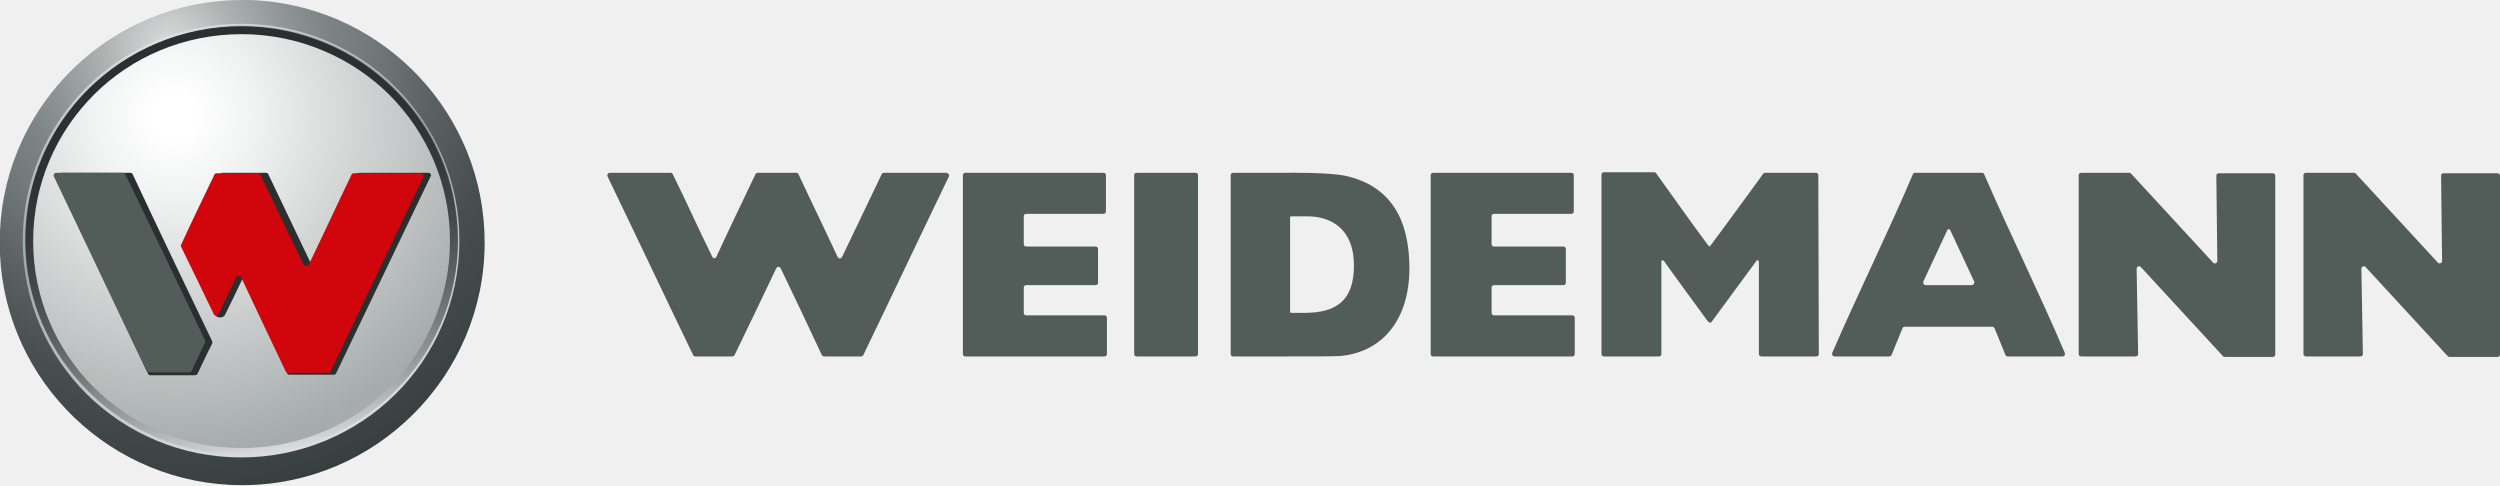
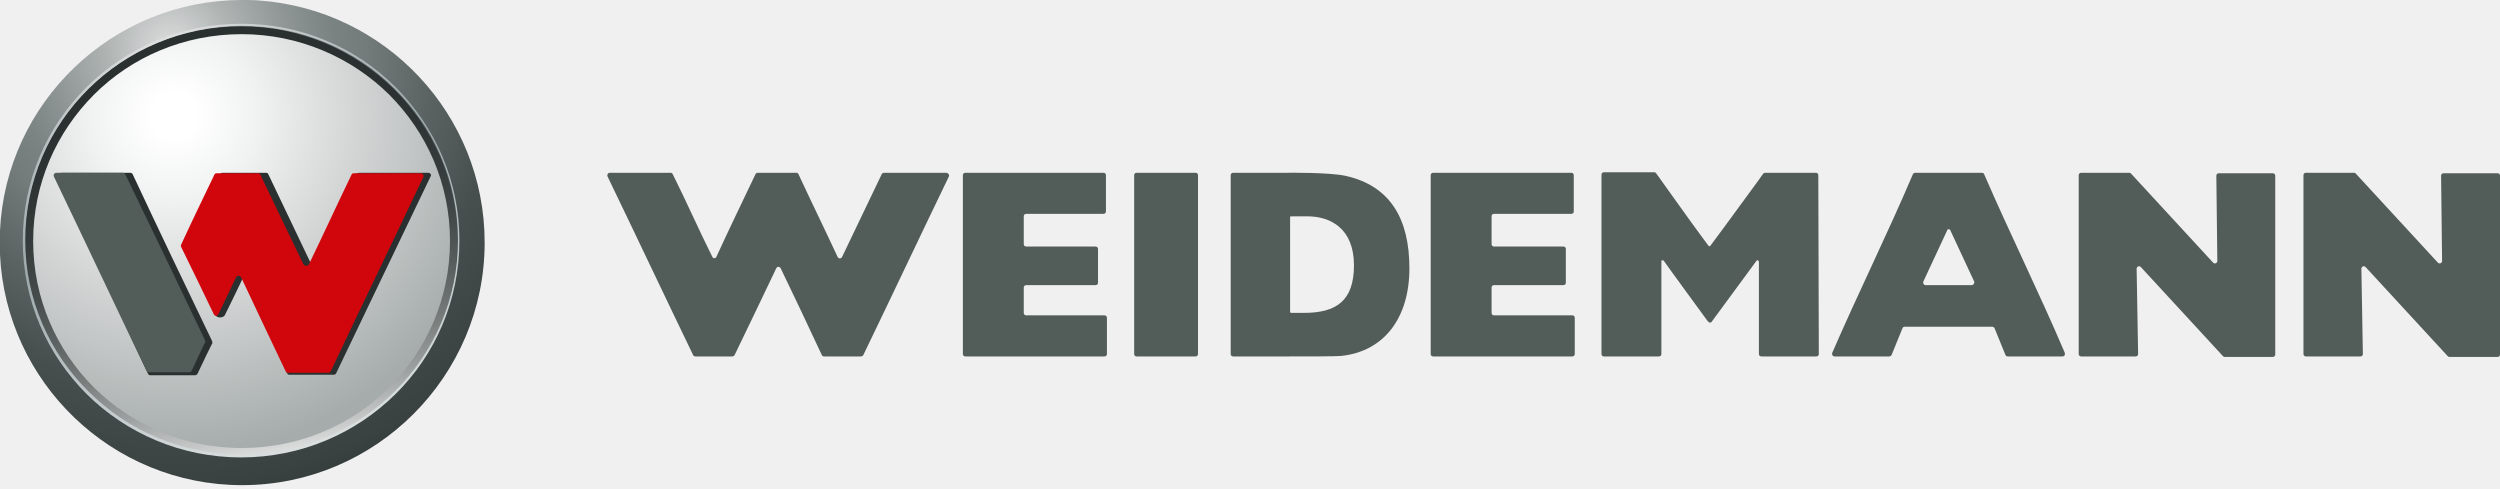
- <svg xmlns="http://www.w3.org/2000/svg" width="505" height="98" viewBox="0 0 505 98" fill="none">
-   <path d="M242 71.5C242 71.8 241.8 72 241.5 72H229.6C229.3 72 229.1 71.8 229.1 71.5V35.4C229.1 35.1 229.3 34.9 229.6 34.9H241.5C241.8 34.9 242 35.1 242 35.4V71.5Z" fill="#525D5A" />
-   <path d="M271.7 35.5C268.3 34.8 260.4 34.9 260.1 34.9H249.1C248.8 34.9 248.6 35.1 248.6 35.4V71.5C248.6 71.8 248.8 72 249.1 72C257.8 72 251.5 72 260.1 72C264.9 72 269.7 72 270.9 71.9C279.6 71 284.7 64.2 284.7 54.2C284.7 44.3 280.9 37.5 271.7 35.5ZM263.4 63.2C263 63.2 261.7 63.2 261 63.2C260.7 63.2 260.6 63.2 260.6 62.9C260.6 57.5 260.6 49.2 260.6 43.8C260.6 43.7 260.8 43.7 261.1 43.7C261.9 43.7 263.2 43.7 264.1 43.7C268.7 43.7 273.5 46.1 273.5 53.6C273.5 60.8 269.9 63.2 263.4 63.2Z" fill="#525D5A" />
-   <path d="M417.1 71.3C412 59.3 406 47.2 400.8 35.2C400.7 35 400.6 34.9 400.3 34.9H400.2H386.9C386.7 34.9 386.5 35 386.4 35.2C381.3 47.2 375.3 59.3 370.1 71.3C370 71.6 370.2 72 370.6 72H381.6C381.8 72 382 71.9 382.1 71.7C382.8 69.9 383.6 68.1 384.3 66.3C384.4 66.1 384.5 66 384.8 66H402.4C402.6 66 402.8 66.1 402.9 66.3C403.6 68.1 404.4 69.9 405.1 71.7C405.2 71.9 405.3 72 405.6 72H416.6C417 72 417.2 71.7 417.1 71.3ZM398.3 57.6H389C388.6 57.6 388.4 57.2 388.5 56.9C390.1 53.5 391.7 50 393.3 46.6C393.4 46.4 393.4 46.3 393.6 46.3C393.9 46.3 393.9 46.4 394 46.6C395.6 50 397.2 53.5 398.8 56.9C398.9 57.2 398.6 57.6 398.3 57.6Z" fill="#525D5A" />
-   <path d="M475.5 34.9H465.8C465.5 34.9 465.3 35.1 465.3 35.4V71.5C465.3 71.8 465.5 72 465.8 72H476.8C477.1 72 477.3 71.8 477.3 71.5C477.2 65.8 477.1 60 477 54.3C477 53.8 477.6 53.6 477.9 54C483.4 60 488.9 65.9 494.4 71.9C494.5 72 494.6 72.1 494.8 72.1H504.5C504.8 72.1 505 71.9 505 71.6V35.5C505 35.2 504.8 35 504.5 35H493.6C493.3 35 493.1 35.2 493.1 35.5C493.2 41.2 493.2 47 493.3 52.7C493.3 53.2 492.7 53.4 492.4 53C486.9 47 481.4 41.1 475.9 35.1C475.8 35 475.7 34.9 475.5 34.9Z" fill="#525D5A" />
-   <path d="M367.3 35.4C367.3 35.1 367.1 34.9 366.8 34.9H356.7C356.2 34.9 356.3 34.9 355.3 36.3C354.9 36.8 349.2 44.7 345.6 49.5C345.4 49.8 345.3 49.9 345 49.5C340.9 44 335.8 36.7 335.4 36.2C334.5 35 334.5 34.8 334.2 34.8H324C323.7 34.8 323.5 35 323.5 35.3V71.5C323.5 71.8 323.7 72 324 72C332.7 72 326.4 72 335.1 72C335.4 72 335.6 71.8 335.6 71.5C335.6 71.5 335.6 58 335.6 52.8C335.6 52.5 335.9 52.5 336.1 52.7C336.7 53.6 344.1 63.7 344.9 64.8C345.3 65.3 345.6 65.3 345.9 64.8C346.8 63.6 353.7 54.2 354.8 52.7C355 52.4 355.3 52.6 355.3 53C355.3 53.5 355.3 71.5 355.3 71.5C355.3 71.8 355.5 72 355.8 72C357.3 72 364 72 366.9 72C367.2 72 367.4 71.8 367.4 71.5C367.4 69.1 367.3 37.9 367.3 35.4Z" fill="#525D5A" />
-   <path d="M289 71.5V35.4C289 35.1 289.2 34.9 289.5 34.9H317.4C317.7 34.9 317.9 35.1 317.9 35.4V42.7C317.9 43 317.7 43.2 317.4 43.2H301.8C301.5 43.2 301.3 43.4 301.3 43.7V49.3C301.3 49.6 301.5 49.8 301.8 49.8H315.8C316.1 49.8 316.3 50 316.3 50.3V57.1C316.3 57.4 316.1 57.6 315.8 57.6H301.8C301.5 57.6 301.3 57.8 301.3 58.1V63.2C301.3 63.5 301.5 63.7 301.8 63.7H317.6C317.9 63.7 318.1 63.9 318.1 64.2V71.5C318.1 71.8 317.9 72 317.6 72H289.5C289.2 72 289 71.8 289 71.5Z" fill="#525D5A" />
-   <path d="M430.1 34.9H420.4C420.1 34.9 419.9 35.1 419.9 35.4V71.5C419.9 71.8 420.1 72 420.4 72H431.4C431.7 72 431.9 71.8 431.9 71.5C431.8 65.8 431.7 60 431.6 54.3C431.6 53.8 432.2 53.6 432.5 54C438 60 443.5 65.9 449 71.9C449.1 72 449.2 72.1 449.4 72.1H459.1C459.4 72.1 459.6 71.9 459.6 71.6V35.5C459.6 35.2 459.4 35 459.1 35H448.2C447.9 35 447.7 35.2 447.7 35.5C447.8 41.2 447.8 47 447.9 52.7C447.9 53.2 447.3 53.4 447 53C441.5 47 436 41.1 430.5 35.1C430.4 35 430.3 34.9 430.1 34.9Z" fill="#525D5A" />
-   <path d="M194.5 71.5V35.4C194.5 35.1 194.7 34.9 195 34.9H222.9C223.2 34.9 223.4 35.1 223.4 35.4V42.7C223.4 43 223.2 43.2 222.9 43.2H207.3C207 43.2 206.8 43.4 206.8 43.7V49.3C206.8 49.6 207 49.8 207.3 49.8H221.3C221.6 49.8 221.8 50 221.8 50.3V57.1C221.8 57.4 221.6 57.6 221.3 57.6H207.3C207 57.6 206.8 57.8 206.8 58.1V63.2C206.8 63.5 207 63.7 207.3 63.7H223.1C223.4 63.7 223.6 63.9 223.6 64.2V71.5C223.6 71.8 223.4 72 223.1 72H195C194.7 72 194.5 71.8 194.5 71.5Z" fill="#525D5A" />
-   <path d="M191.1 34.9H178.6C178.4 34.9 178.2 35 178.1 35.2C175.4 40.8 172.8 46.3 170.1 51.9C169.9 52.3 169.4 52.3 169.2 51.9C166.6 46.3 163.9 40.8 161.3 35.2C161.2 35 161.1 34.9 160.8 34.9H153.1C152.9 34.9 152.7 35 152.6 35.2C150.5 39.6 146.7 47.5 144.7 51.9C144.6 52.2 144.1 52.3 143.9 51.9C141.1 46.3 138.7 40.8 135.9 35.2C135.8 35 135.7 34.9 135.4 34.9H123.2C122.8 34.9 122.6 35.3 122.7 35.6C128.5 47.6 134.2 59.7 140 71.7C140.1 71.9 140.2 72 140.5 72H147.9C148.1 72 148.3 71.9 148.4 71.7C149.3 69.9 155.8 56.3 156.8 54.2C157 53.8 157.5 53.8 157.7 54.2C160.5 60 163.3 65.9 166 71.7C166.1 71.9 166.2 72 166.5 72H173.9C174.1 72 174.3 71.9 174.4 71.7C180.2 59.7 185.9 47.6 191.7 35.6C191.8 35.3 191.5 34.9 191.1 34.9Z" fill="#525D5A" />
-   <mask id="mask0_554_552" style="mask-type:luminance" maskUnits="userSpaceOnUse" x="2" y="3" width="92" height="91">
-     <path d="M14.9 17.4C-2.3 35.6 -1.4 64.3 16.8 81.4C25.3 89.4 36.1 93.5 46.9 93.7H48.8C60.5 93.5 72.2 88.7 80.9 79.5C98 61.3 97.2 32.7 79 15.5C70.2 7.3 59.1 3.2 48 3.2C35.9 3.2 23.8 8 14.9 17.4Z" fill="white" />
+ <svg xmlns="http://www.w3.org/2000/svg" width="404" height="79" viewBox="0 0 404 79" fill="none">
+   <path d="M193.6 57.2C193.6 57.44 193.44 57.6 193.2 57.6H183.68C183.44 57.6 183.28 57.44 183.28 57.2V28.32C183.28 28.08 183.44 27.92 183.68 27.92H193.2C193.44 27.92 193.6 28.08 193.6 28.32V57.2Z" fill="#525D5A" />
+   <path d="M217.36 28.4C214.64 27.84 208.32 27.92 208.08 27.92H199.28C199.04 27.92 198.88 28.08 198.88 28.32V57.2C198.88 57.44 199.04 57.6 199.28 57.6C206.24 57.6 201.2 57.6 208.08 57.6C211.92 57.6 215.76 57.6 216.72 57.52C223.68 56.8 227.76 51.36 227.76 43.36C227.76 35.44 224.72 30 217.36 28.4ZM210.72 50.56C210.4 50.56 209.36 50.56 208.8 50.56C208.56 50.56 208.48 50.56 208.48 50.32C208.48 46 208.48 39.36 208.48 35.04C208.48 34.96 208.64 34.96 208.88 34.96C209.52 34.96 210.56 34.96 211.28 34.96C214.96 34.96 218.8 36.88 218.8 42.88C218.8 48.64 215.92 50.56 210.72 50.56Z" fill="#525D5A" />
+   <path d="M333.68 57.04C329.6 47.44 324.8 37.76 320.64 28.16C320.56 28 320.48 27.92 320.24 27.92H320.16H309.52C309.36 27.92 309.2 28 309.12 28.16C305.04 37.76 300.24 47.44 296.08 57.04C296 57.28 296.16 57.6 296.48 57.6H305.28C305.44 57.6 305.6 57.52 305.68 57.36C306.24 55.92 306.88 54.48 307.44 53.04C307.52 52.88 307.6 52.8 307.84 52.8H321.92C322.08 52.8 322.24 52.88 322.32 53.04C322.88 54.48 323.52 55.92 324.08 57.36C324.16 57.52 324.24 57.6 324.48 57.6H333.28C333.6 57.6 333.76 57.36 333.68 57.04ZM318.64 46.08H311.2C310.88 46.08 310.72 45.76 310.8 45.52C312.08 42.8 313.36 40 314.64 37.28C314.72 37.12 314.72 37.04 314.88 37.04C315.12 37.04 315.12 37.12 315.2 37.28C316.48 40 317.76 42.8 319.04 45.52C319.12 45.76 318.88 46.08 318.64 46.08Z" fill="#525D5A" />
+   <path d="M380.4 27.92H372.64C372.4 27.92 372.24 28.08 372.24 28.32V57.2C372.24 57.44 372.4 57.6 372.64 57.6H381.44C381.68 57.6 381.84 57.44 381.84 57.2C381.76 52.64 381.68 48 381.6 43.44C381.6 43.04 382.08 42.88 382.32 43.2C386.72 48 391.12 52.72 395.52 57.52C395.6 57.6 395.68 57.68 395.84 57.68H403.6C403.84 57.68 404 57.52 404 57.28V28.4C404 28.16 403.84 28 403.6 28H394.88C394.64 28 394.48 28.16 394.48 28.4C394.56 32.96 394.56 37.6 394.64 42.16C394.64 42.56 394.16 42.72 393.92 42.4C389.52 37.6 385.12 32.88 380.72 28.08C380.64 28 380.56 27.92 380.4 27.92Z" fill="#525D5A" />
+   <path d="M293.84 28.32C293.84 28.08 293.68 27.92 293.44 27.92H285.36C284.96 27.92 285.04 27.92 284.24 29.04C283.92 29.44 279.36 35.76 276.48 39.6C276.32 39.84 276.24 39.92 276 39.6C272.72 35.2 268.64 29.36 268.32 28.96C267.6 28 267.6 27.84 267.36 27.84H259.2C258.96 27.84 258.8 28 258.8 28.24V57.2C258.8 57.44 258.96 57.6 259.2 57.6C266.16 57.6 261.12 57.6 268.08 57.6C268.32 57.6 268.48 57.44 268.48 57.2C268.48 57.2 268.48 46.4 268.48 42.24C268.48 42 268.72 42 268.88 42.16C269.36 42.88 275.28 50.96 275.92 51.84C276.24 52.24 276.48 52.24 276.72 51.84C277.44 50.88 282.96 43.36 283.84 42.16C284 41.92 284.24 42.08 284.24 42.4C284.24 42.8 284.24 57.2 284.24 57.2C284.24 57.44 284.4 57.6 284.64 57.6C285.84 57.6 291.2 57.6 293.52 57.6C293.76 57.6 293.92 57.44 293.92 57.2C293.92 55.28 293.84 30.32 293.84 28.32Z" fill="#525D5A" />
+   <path d="M231.2 57.2V28.32C231.2 28.08 231.36 27.92 231.6 27.92H253.92C254.16 27.92 254.32 28.08 254.32 28.32V34.16C254.32 34.4 254.16 34.56 253.92 34.56H241.44C241.2 34.56 241.04 34.72 241.04 34.96V39.44C241.04 39.68 241.2 39.84 241.44 39.84H252.64C252.88 39.84 253.04 40 253.04 40.24V45.68C253.04 45.92 252.88 46.08 252.64 46.08H241.44C241.2 46.08 241.04 46.24 241.04 46.48V50.56C241.04 50.8 241.2 50.96 241.44 50.96H254.08C254.32 50.96 254.48 51.12 254.48 51.36V57.2C254.48 57.44 254.32 57.6 254.08 57.6H231.6C231.36 57.6 231.2 57.44 231.2 57.2Z" fill="#525D5A" />
+   <path d="M344.08 27.92H336.32C336.08 27.92 335.92 28.08 335.92 28.32V57.2C335.92 57.44 336.08 57.6 336.32 57.6H345.12C345.36 57.6 345.52 57.44 345.52 57.2C345.44 52.64 345.36 48 345.28 43.44C345.28 43.04 345.76 42.88 346 43.2C350.4 48 354.8 52.72 359.2 57.52C359.28 57.6 359.36 57.68 359.52 57.68H367.28C367.52 57.68 367.68 57.52 367.68 57.28V28.4C367.68 28.16 367.52 28 367.28 28H358.56C358.32 28 358.16 28.16 358.16 28.4C358.24 32.96 358.24 37.6 358.32 42.16C358.32 42.56 357.84 42.72 357.6 42.4C353.2 37.6 348.8 32.88 344.4 28.08C344.32 28 344.24 27.92 344.08 27.92Z" fill="#525D5A" />
+   <path d="M155.6 57.2V28.32C155.6 28.08 155.76 27.92 156 27.92H178.32C178.56 27.92 178.72 28.08 178.72 28.32V34.16C178.72 34.4 178.56 34.56 178.32 34.56H165.84C165.6 34.56 165.44 34.72 165.44 34.96V39.44C165.44 39.68 165.6 39.84 165.84 39.84H177.04C177.28 39.84 177.44 40 177.44 40.24V45.68C177.44 45.92 177.28 46.08 177.04 46.08H165.84C165.6 46.08 165.44 46.24 165.44 46.48V50.56C165.44 50.8 165.6 50.96 165.84 50.96H178.48C178.72 50.96 178.88 51.12 178.88 51.36V57.2C178.88 57.44 178.72 57.6 178.48 57.6H156C155.76 57.6 155.6 57.44 155.6 57.2Z" fill="#525D5A" />
+   <path d="M152.88 27.92H142.88C142.72 27.92 142.56 28 142.48 28.16C140.32 32.64 138.24 37.04 136.08 41.52C135.92 41.84 135.52 41.84 135.36 41.52C133.28 37.04 131.12 32.64 129.04 28.16C128.96 28 128.88 27.92 128.64 27.92H122.48C122.32 27.92 122.16 28 122.08 28.16C120.4 31.68 117.36 38 115.76 41.52C115.68 41.76 115.28 41.84 115.12 41.52C112.88 37.04 110.96 32.64 108.72 28.16C108.64 28 108.56 27.92 108.32 27.92H98.56C98.24 27.92 98.08 28.24 98.16 28.48C102.8 38.08 107.36 47.76 112 57.36C112.08 57.52 112.16 57.6 112.4 57.6H118.32C118.48 57.6 118.64 57.52 118.72 57.36C119.44 55.92 124.64 45.04 125.44 43.36C125.6 43.04 126 43.04 126.16 43.36C128.4 48 130.64 52.72 132.8 57.36C132.88 57.52 132.96 57.6 133.2 57.6H139.12C139.28 57.6 139.44 57.52 139.52 57.36C144.16 47.76 148.72 38.08 153.36 28.48C153.44 28.24 153.2 27.92 152.88 27.92Z" fill="#525D5A" />
+   <mask id="mask0_611_1341" style="mask-type:luminance" maskUnits="userSpaceOnUse" x="2" y="2" width="73" height="73">
+     <path d="M11.92 13.92C-1.84 28.48 -1.12 51.44 13.44 65.12C20.24 71.52 28.88 74.8 37.52 74.96H39.04C48.4 74.8 57.76 70.96 64.72 63.6C78.4 49.04 77.76 26.16 63.2 12.4C56.16 5.84 47.28 2.56 38.4 2.56C28.72 2.56 19.04 6.4 11.92 13.92Z" fill="white" />
  </mask>
-   <g mask="url(#mask0_554_552)">
-     <path d="M-47.5 51.2L44.9 -46.9L143.3 45.8L50.9 143.9L-47.5 51.2Z" fill="url(#paint0_radial_554_552)" />
+   <g mask="url(#mask0_611_1341)">
+     <path d="M-38 40.96L35.92 -37.52L114.64 36.64L40.72 115.12L-38 40.96Z" fill="url(#paint0_radial_611_1341)" />
  </g>
-   <mask id="mask1_554_552" style="mask-type:luminance" maskUnits="userSpaceOnUse" x="0" y="0" width="98" height="98">
-     <path d="M46 91.9C23.5 90.4 5.7 71.7 5.7 48.9C5.7 25.1 25.1 5.8 48.9 5.8C72.7 5.8 92.1 25.1 92.1 48.9C92.1 72.7 72.7 92 48.9 92C47.9 92 46.9 91.9 46 91.9ZM0 46.6V51.4C1.2 77.3 22.7 98 48.9 98C75.9 98 97.9 76 97.9 49C97.9 23.1 77.8 1.9 52.3 0.1C51.2 6.10203e-06 50 0 48.9 0C22.7 0 1.2 20.7 0 46.6Z" fill="white" />
+   <mask id="mask1_611_1341" style="mask-type:luminance" maskUnits="userSpaceOnUse" x="0" y="0" width="79" height="79">
+     <path d="M36.8 73.52C18.8 72.32 4.56 57.36 4.56 39.12C4.56 20.08 20.08 4.64 39.12 4.64C58.16 4.64 73.68 20.08 73.68 39.12C73.68 58.16 58.16 73.6 39.12 73.6C38.32 73.6 37.52 73.52 36.8 73.52ZM0 37.28V41.12C0.96 61.84 18.16 78.4 39.12 78.4C60.72 78.4 78.32 60.8 78.32 39.2C78.32 18.48 62.24 1.52 41.84 0.08C40.96 4.88162e-06 40 0 39.12 0C18.16 0 0.96 16.56 0 37.28Z" fill="white" />
  </mask>
-   <g mask="url(#mask1_554_552)">
-     <path d="M-48.2 40.5L57.4 -48.2L146.1 57.5L40.4 146.2L-48.2 40.5Z" fill="url(#paint1_radial_554_552)" />
+   <g mask="url(#mask1_611_1341)">
+     <path d="M-38.56 32.4L45.92 -38.56L116.88 46L32.32 116.96L-38.56 32.4Z" fill="url(#paint1_radial_611_1341)" />
  </g>
-   <mask id="mask2_554_552" style="mask-type:luminance" maskUnits="userSpaceOnUse" x="5" y="5" width="88" height="88">
-     <path d="M19 78.3C11.4 70.7 6.7 60.3 6.7 48.7C6.7 37.1 11.4 26.7 19 19.1C26.6 11.5 37.2 6.9 48.8 6.9C60.4 6.9 71 11.6 78.6 19.1C86.2 26.7 90.9 37.1 90.9 48.7C90.9 60.2 86.2 70.7 78.6 78.3C71 85.9 60.4 90.5 48.8 90.5C37.1 90.5 26.6 85.8 19 78.3ZM5 48.7C5 72.7 24.6 92.1 48.7 92.1C72.9 92.1 92.4 72.7 92.4 48.7C92.4 24.7 72.8 5.3 48.7 5.3C24.6 5.3 5 24.7 5 48.7Z" fill="white" />
+   <mask id="mask2_611_1341" style="mask-type:luminance" maskUnits="userSpaceOnUse" x="4" y="4" width="70" height="70">
+     <path d="M15.2 62.64C9.12 56.56 5.36 48.24 5.36 38.96C5.36 29.68 9.12 21.36 15.2 15.28C21.28 9.2 29.76 5.52 39.04 5.52C48.32 5.52 56.8 9.28 62.88 15.28C68.96 21.36 72.72 29.68 72.72 38.96C72.72 48.16 68.96 56.56 62.88 62.64C56.8 68.72 48.32 72.4 39.04 72.4C29.68 72.4 21.28 68.64 15.2 62.64ZM4 38.96C4 58.16 19.68 73.68 38.96 73.68C58.32 73.68 73.92 58.16 73.92 38.96C73.92 19.76 58.24 4.24 38.96 4.24C19.68 4.24 4 19.76 4 38.96Z" fill="white" />
  </mask>
-   <g mask="url(#mask2_554_552)">
-     <path d="M7.7 107.1L-9.8 7.9L89.9 -9.7L107.4 89.5L7.7 107.1Z" fill="url(#paint2_linear_554_552)" />
+   <g mask="url(#mask2_611_1341)">
+     <path d="M6.16 85.68L-7.84 6.32L71.92 -7.76L85.92 71.6L6.16 85.68Z" fill="url(#paint2_linear_611_1341)" />
  </g>
-   <mask id="mask3_554_552" style="mask-type:luminance" maskUnits="userSpaceOnUse" x="4" y="4" width="89" height="89">
-     <path d="M17.9 79.1C10 71.3 5.1 60.5 5.1 48.5C5.1 36.6 10 25.7 17.9 17.9C25.8 10.1 36.7 5.2 48.8 5.2C60.9 5.2 71.8 10 79.7 17.9C87.6 25.7 92.5 36.5 92.5 48.5C92.5 60.4 87.6 71.3 79.7 79.1C71.8 86.9 60.9 91.8 48.8 91.8C36.7 91.8 25.8 87 17.9 79.1ZM17.5 17.6C9.5 25.5 4.6 36.5 4.6 48.6C4.6 60.7 9.5 71.6 17.5 79.6C25.5 87.5 36.5 92.4 48.7 92.4C60.9 92.4 71.9 87.5 79.9 79.6C87.9 71.7 92.8 60.7 92.8 48.6C92.8 36.5 87.9 25.6 79.9 17.6C71.9 9.6 60.9 4.8 48.7 4.8C36.6 4.8 25.5 9.6 17.5 17.6Z" fill="white" />
+   <mask id="mask3_611_1341" style="mask-type:luminance" maskUnits="userSpaceOnUse" x="3" y="3" width="72" height="71">
+     <path d="M14.32 63.28C8 57.04 4.08 48.4 4.08 38.8C4.08 29.28 8 20.56 14.32 14.32C20.64 8.08 29.36 4.16 39.04 4.16C48.72 4.16 57.44 8 63.76 14.32C70.08 20.56 74 29.2 74 38.8C74 48.32 70.08 57.04 63.76 63.28C57.44 69.52 48.72 73.44 39.04 73.44C29.36 73.44 20.64 69.6 14.32 63.28ZM14 14.08C7.6 20.4 3.68 29.2 3.68 38.88C3.68 48.56 7.6 57.28 14 63.68C20.4 70 29.2 73.92 38.96 73.92C48.72 73.92 57.52 70 63.92 63.68C70.32 57.36 74.24 48.56 74.24 38.88C74.24 29.2 70.32 20.48 63.92 14.08C57.52 7.68 48.72 3.84 38.96 3.84C29.28 3.84 20.4 7.68 14 14.08Z" fill="white" />
  </mask>
-   <g mask="url(#mask3_554_552)">
-     <path d="M-38.6 40.9L56.4 -38.7L136.1 56.1L41.1 135.8L-38.6 40.9Z" fill="url(#paint3_radial_554_552)" />
+   <g mask="url(#mask3_611_1341)">
+     <path d="M-30.88 32.72L45.12 -30.96L108.88 44.88L32.88 108.64L-30.88 32.72Z" fill="url(#paint3_radial_611_1341)" />
  </g>
-   <path d="M63.5 52.8C66.4 46.7 68.9 41.3 71.8 35.2C71.9 35 72.5 34.9 72.7 34.9C77.1 34.9 82.1 34.9 86.5 34.9C86.9 34.9 87.2 35.3 87 35.6C80.7 48.7 74.2 62.3 67.9 75.4C67.8 75.6 67.6 75.7 67.4 75.7H58.5C58.2 75.7 58.1 75.6 58 75.4C55 69 52.7 62.6 49.7 56.2C49.5 55.8 49.1 56.1 48.9 56.5C47.8 58.8 46.6 61.3 45.4 63.7C45.1 64.2 43.8 64.4 43.4 63.5C41.4 59.1 40.5 54.3 38.2 50C38.1 49.8 38.1 49.7 38.2 49.5C40.4 44.7 42.2 40 44.5 35.2C44.6 35 44.7 34.9 45 34.9C47.9 34.9 50.9 34.9 53.7 34.9C54 34.9 54.1 35 54.2 35.2C57.1 41.3 59.7 46.7 62.6 52.8C62.8 53.3 63.3 53.3 63.5 52.8Z" fill="#2A302F" />
-   <path d="M42.8 68.8C37.5 57.8 32 46.3 26.8 35.2C26.7 35 26.5 34.9 26.3 34.9C21.9 34.9 16.9 34.9 12.5 34.9C12 34.9 11.5 35.4 11.6 35.8C17.9 48.8 23.6 62.3 29.8 75.3C29.9 75.5 30 75.8 30.3 75.8C33.2 75.8 36.8 75.8 39.4 75.8C39.6 75.8 39.8 75.7 39.9 75.5C41.2 72.7 42.3 70.5 42.9 69.3C42.9 69.1 42.9 69 42.8 68.8Z" fill="#2A302F" />
-   <path d="M62.4 53.4C65.3 47.4 68.1 41.3 71 35.3C71.1 35.1 71.2 35 71.5 35H85C85.4 35 85.7 35.4 85.5 35.8C79.3 48.9 73 61.9 66.8 75C66.7 75.2 66.6 75.3 66.3 75.3H58.2C57.9 75.3 57.8 75.2 57.7 75C54.7 68.7 51.7 62.4 48.7 56C48.5 55.6 47.9 55.6 47.7 56C46.6 58.3 45.3 61 44.1 63.5C43.9 63.9 43.4 63.9 43.2 63.5C41 58.9 38.8 54.4 36.6 49.9C36.5 49.7 36.5 49.6 36.6 49.4C38.8 44.6 41 40.1 43.3 35.3C43.4 35.1 43.5 35 43.8 35H52.1C52.4 35 52.5 35.1 52.6 35.3C55.5 41.4 58.4 47.4 61.3 53.4C61.6 53.8 62.2 53.8 62.4 53.4Z" fill="#D1050C" />
-   <path d="M41.4 68.7C36.1 57.6 30.7 46.3 25.3 35.2C25.2 35 25 34.9 24.8 34.9C20.3 34.9 15.9 34.9 11.4 34.9C11 34.9 10.7 35.3 10.9 35.7C17.2 48.8 23.3 61.8 29.6 74.9C29.7 75.1 29.9 75.2 30.1 75.2C32.8 75.2 35.5 75.2 38.2 75.2C38.4 75.2 38.6 75.1 38.7 74.9C39.7 72.9 40.4 71.2 41.4 69.2C41.5 69 41.5 68.9 41.4 68.7Z" fill="#525D5A" />
+   <path d="M50.8 42.24C53.12 37.36 55.12 33.04 57.44 28.16C57.52 28 58 27.92 58.16 27.92C61.68 27.92 65.68 27.92 69.2 27.92C69.52 27.92 69.76 28.24 69.6 28.48C64.56 38.96 59.36 49.84 54.32 60.32C54.24 60.48 54.08 60.56 53.92 60.56H46.8C46.56 60.56 46.48 60.48 46.4 60.32C44 55.2 42.16 50.08 39.76 44.96C39.6 44.64 39.28 44.88 39.12 45.2C38.24 47.04 37.28 49.04 36.32 50.96C36.08 51.36 35.04 51.52 34.72 50.8C33.12 47.28 32.4 43.44 30.56 40C30.48 39.84 30.48 39.76 30.56 39.6C32.32 35.76 33.76 32 35.6 28.16C35.68 28 35.76 27.92 36 27.92C38.32 27.92 40.72 27.92 42.96 27.92C43.2 27.92 43.28 28 43.36 28.16C45.68 33.04 47.76 37.36 50.08 42.24C50.24 42.64 50.64 42.64 50.8 42.24Z" fill="#2A302F" />
+   <path d="M34.24 55.04C30 46.24 25.6 37.04 21.44 28.16C21.36 28 21.2 27.92 21.04 27.92C17.52 27.92 13.52 27.92 10 27.92C9.6 27.92 9.2 28.32 9.28 28.64C14.32 39.04 18.88 49.84 23.84 60.24C23.92 60.4 24 60.64 24.24 60.64C26.56 60.64 29.44 60.64 31.52 60.64C31.68 60.64 31.84 60.56 31.92 60.4C32.96 58.16 33.84 56.4 34.32 55.44C34.32 55.28 34.32 55.2 34.24 55.04Z" fill="#2A302F" />
+   <path d="M49.92 42.72C52.24 37.92 54.48 33.04 56.8 28.24C56.88 28.08 56.96 28 57.2 28H68C68.32 28 68.56 28.32 68.4 28.64C63.44 39.12 58.4 49.52 53.44 60C53.36 60.16 53.28 60.24 53.04 60.24H46.56C46.32 60.24 46.24 60.16 46.16 60C43.76 54.96 41.36 49.92 38.96 44.8C38.8 44.48 38.32 44.48 38.16 44.8C37.28 46.64 36.24 48.8 35.28 50.8C35.12 51.12 34.72 51.12 34.56 50.8C32.8 47.12 31.04 43.52 29.28 39.92C29.2 39.76 29.2 39.68 29.28 39.52C31.04 35.68 32.8 32.08 34.64 28.24C34.72 28.08 34.8 28 35.04 28H41.68C41.92 28 42 28.08 42.08 28.24C44.4 33.12 46.72 37.92 49.04 42.72C49.28 43.04 49.76 43.04 49.92 42.72Z" fill="#D1050C" />
+   <path d="M33.12 54.96C28.88 46.08 24.56 37.04 20.24 28.16C20.16 28 20 27.92 19.84 27.92C16.24 27.92 12.72 27.92 9.12 27.92C8.8 27.92 8.56 28.24 8.72 28.56C13.76 39.04 18.64 49.44 23.68 59.92C23.76 60.08 23.92 60.16 24.08 60.16C26.24 60.16 28.4 60.16 30.56 60.16C30.72 60.16 30.88 60.08 30.96 59.92C31.76 58.32 32.32 56.96 33.12 55.36C33.2 55.2 33.2 55.12 33.12 54.96Z" fill="#525D5A" />
  <defs>
-     <radialGradient id="paint0_radial_554_552" cx="0" cy="0" r="1" gradientUnits="userSpaceOnUse" gradientTransform="translate(35.1947 23.2969) rotate(-46.7384) scale(68.5159)">
+     <radialGradient id="paint0_radial_611_1341" cx="0" cy="0" r="1" gradientUnits="userSpaceOnUse" gradientTransform="translate(28.1558 18.6376) rotate(-46.7383) scale(54.8127 54.8127)">
      <stop stop-color="white" />
      <stop offset="0.065" stop-color="white" />
      <stop offset="0.241" stop-color="#F1F2F2" />
      <stop offset="0.44" stop-color="#DDDEDE" />
      <stop offset="1" stop-color="#A5ACAB" />
    </radialGradient>
-     <radialGradient id="paint1_radial_554_552" cx="0" cy="0" r="1" gradientUnits="userSpaceOnUse" gradientTransform="translate(34.3541 9.76615) rotate(-40.0023) scale(102.116)">
+     <radialGradient id="paint1_radial_611_1341" cx="0" cy="0" r="1" gradientUnits="userSpaceOnUse" gradientTransform="translate(27.4833 7.8129) rotate(-40.0022) scale(81.6927 81.6927)">
      <stop stop-color="#DDDEDE" />
      <stop offset="0.121" stop-color="#B0B5B4" />
      <stop offset="0.232" stop-color="#8F9695" />
      <stop offset="0.323" stop-color="#7A8382" />
      <stop offset="0.385" stop-color="#737C7B" />
      <stop offset="0.522" stop-color="#5A6362" />
      <stop offset="0.667" stop-color="#464F4D" />
      <stop offset="0.764" stop-color="#3F4846" />
      <stop offset="0.862" stop-color="#394240" />
      <stop offset="0.994" stop-color="#2A3130" />
      <stop offset="1" stop-color="#29302F" />
    </radialGradient>
-     <linearGradient id="paint2_linear_554_552" x1="56.297" y1="91.5" x2="41.209" y2="5.932" gradientUnits="userSpaceOnUse">
+     <linearGradient id="paint2_linear_611_1341" x1="45.038" y1="73.2" x2="32.967" y2="4.745" gradientUnits="userSpaceOnUse">
      <stop stop-color="#DDDEDE" />
      <stop offset="0.048" stop-color="#C5C7C7" />
      <stop offset="0.142" stop-color="#9C9F9F" />
      <stop offset="0.242" stop-color="#787D7C" />
      <stop offset="0.347" stop-color="#5B6160" />
      <stop offset="0.458" stop-color="#454B4A" />
      <stop offset="0.579" stop-color="#353C3B" />
      <stop offset="0.717" stop-color="#2C3332" />
      <stop offset="0.907" stop-color="#29302F" />
      <stop offset="1" stop-color="#29302F" />
    </linearGradient>
-     <radialGradient id="paint3_radial_554_552" cx="0" cy="0" r="1" gradientUnits="userSpaceOnUse" gradientTransform="translate(34.9803 9.57842) rotate(-39.9583) scale(106.402 106.373)">
+     <radialGradient id="paint3_radial_611_1341" cx="0" cy="0" r="1" gradientUnits="userSpaceOnUse" gradientTransform="translate(27.9842 7.66282) rotate(-39.9583) scale(85.1219 85.0986)">
      <stop stop-color="#DDDEDE" />
      <stop offset="0.038" stop-color="#DDDEDE" />
      <stop offset="0.511" stop-color="#9DA9AB" />
      <stop offset="0.842" stop-color="#E3E6E7" />
      <stop offset="1" stop-color="white" />
    </radialGradient>
  </defs>
</svg>
